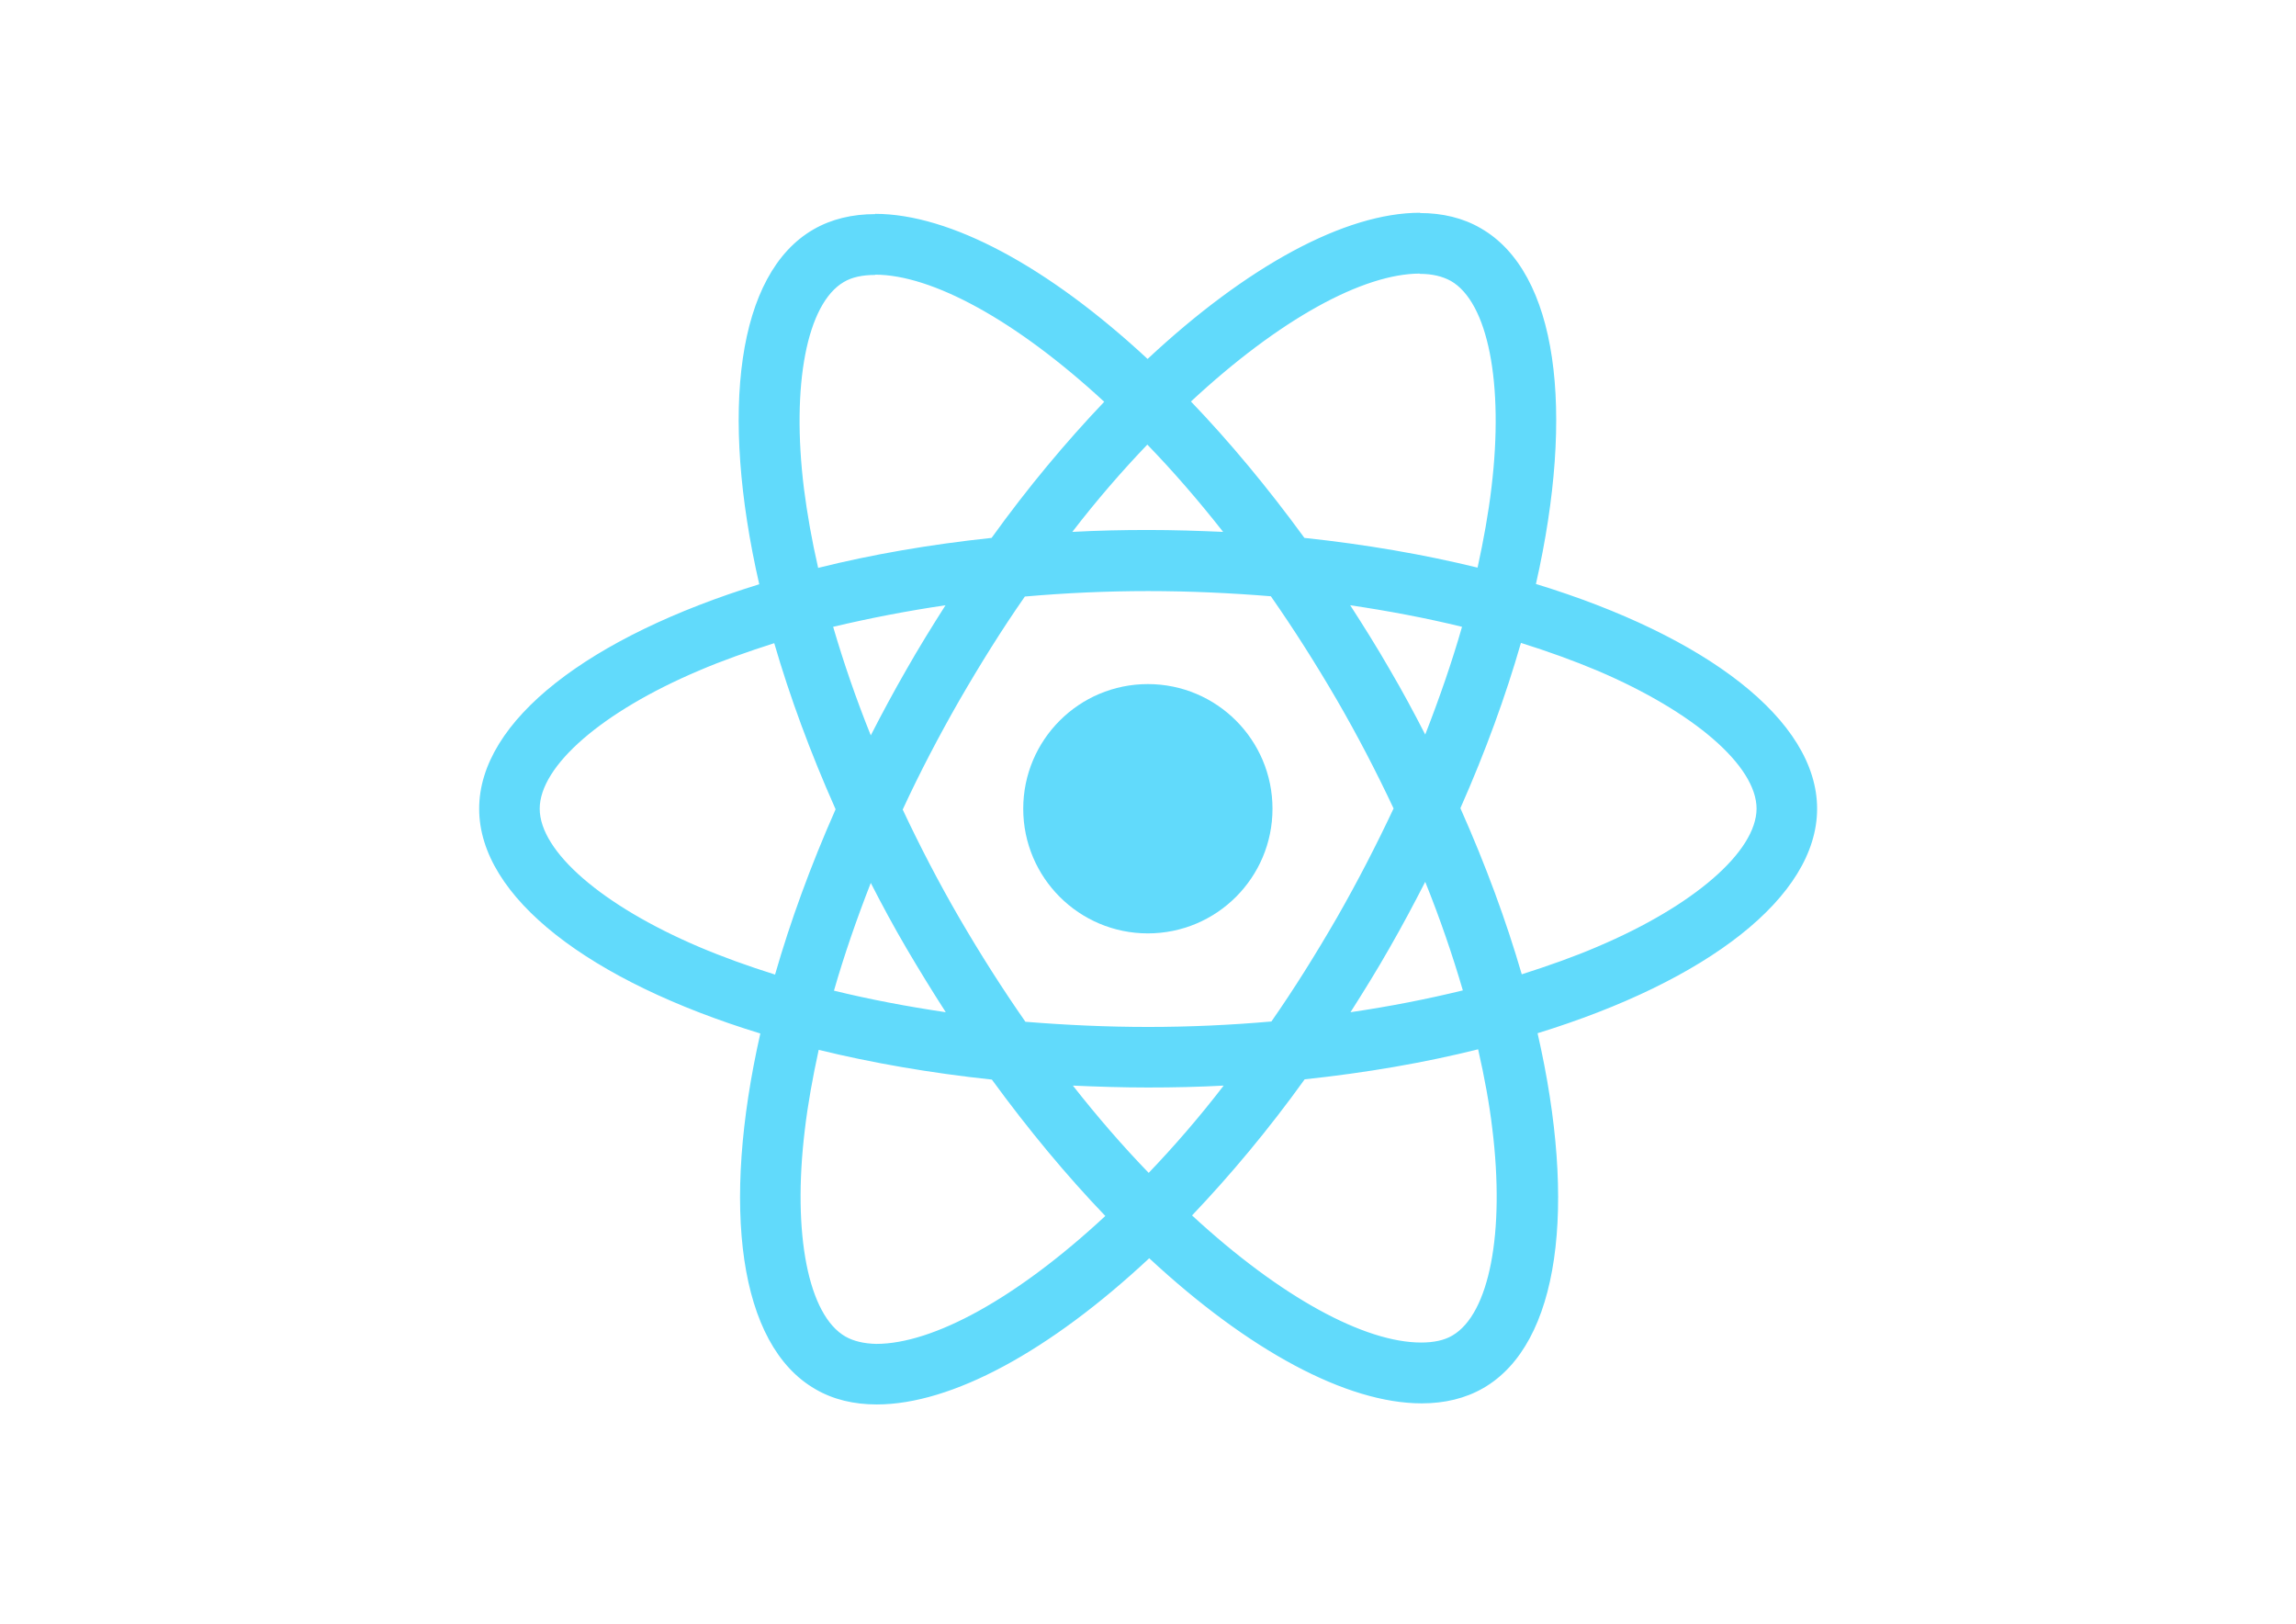
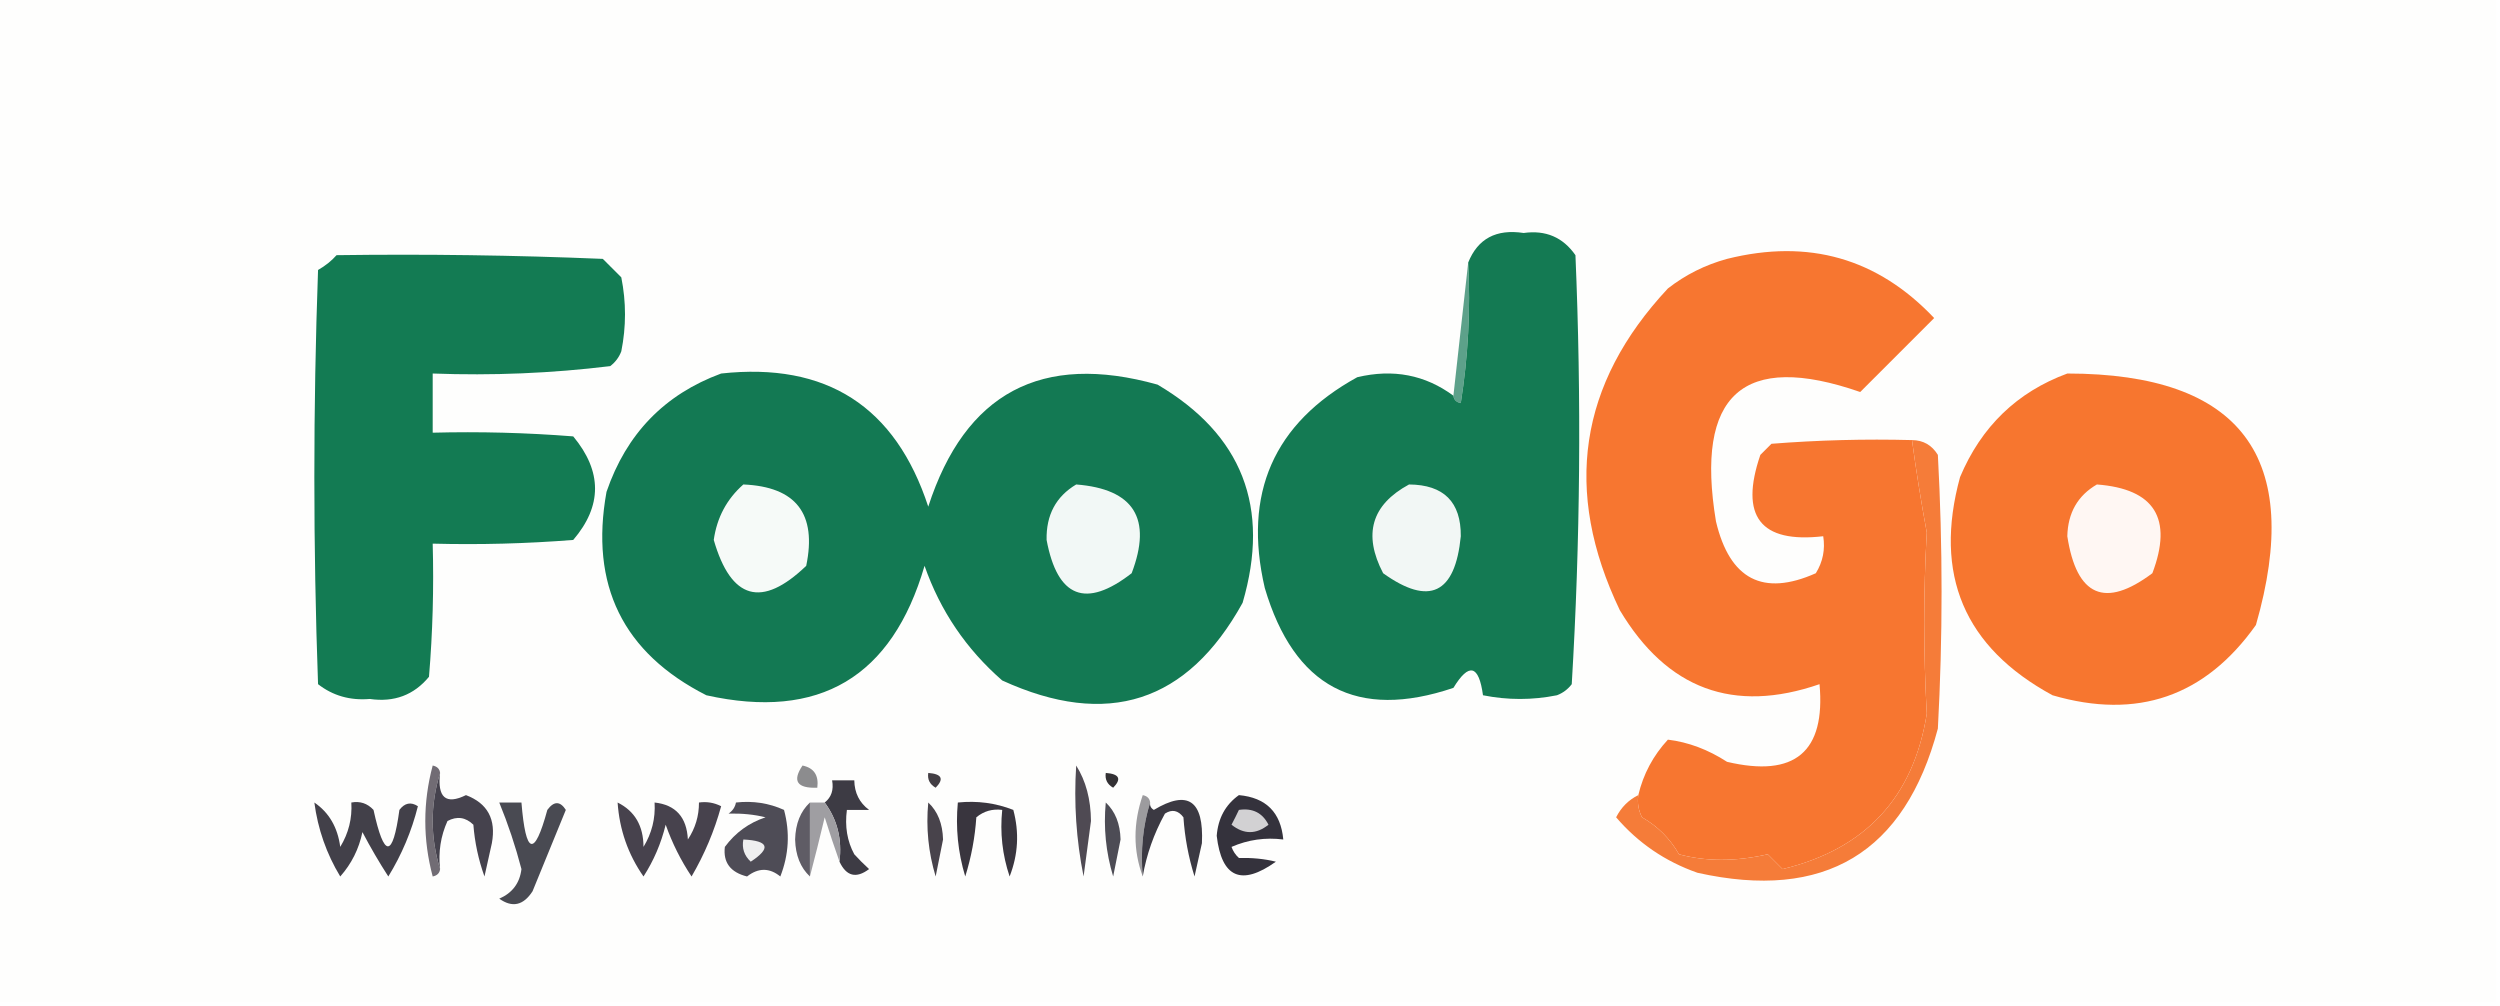
- <svg xmlns="http://www.w3.org/2000/svg" viewBox="0 0 841.9 595.3">
-   <g fill="#61DAFB">
-     <path d="M666.3 296.5c0-32.5-40.7-63.3-103.1-82.4 14.4-63.6 8-114.2-20.2-130.4-6.5-3.8-14.1-5.6-22.4-5.6v22.3c4.6 0 8.3.9 11.4 2.6 13.6 7.8 19.5 37.5 14.9 75.7-1.1 9.4-2.9 19.3-5.1 29.4-19.6-4.8-41-8.5-63.5-10.9-13.5-18.5-27.5-35.3-41.6-50 32.6-30.3 63.2-46.9 84-46.9V78c-27.5 0-63.5 19.6-99.9 53.6-36.4-33.8-72.4-53.2-99.9-53.2v22.3c20.7 0 51.4 16.5 84 46.6-14 14.7-28 31.4-41.3 49.9-22.6 2.4-44 6.1-63.6 11-2.3-10-4-19.7-5.2-29-4.7-38.2 1.1-67.9 14.6-75.8 3-1.8 6.9-2.6 11.5-2.6V78.5c-8.4 0-16 1.8-22.6 5.6-28.1 16.2-34.4 66.7-19.9 130.1-62.2 19.2-102.7 49.9-102.7 82.3 0 32.5 40.7 63.3 103.1 82.4-14.4 63.6-8 114.2 20.2 130.4 6.5 3.8 14.1 5.6 22.5 5.6 27.5 0 63.5-19.6 99.9-53.6 36.4 33.8 72.4 53.2 99.9 53.2 8.4 0 16-1.8 22.6-5.6 28.1-16.2 34.4-66.7 19.9-130.1 62-19.1 102.5-49.9 102.5-82.3zm-130.2-66.7c-3.7 12.9-8.3 26.2-13.5 39.5-4.1-8-8.4-16-13.1-24-4.6-8-9.5-15.8-14.4-23.4 14.2 2.1 27.9 4.7 41 7.9zm-45.8 106.5c-7.8 13.5-15.8 26.3-24.1 38.2-14.9 1.3-30 2-45.2 2-15.1 0-30.2-.7-45-1.9-8.3-11.9-16.4-24.6-24.2-38-7.6-13.1-14.5-26.4-20.8-39.8 6.2-13.4 13.2-26.8 20.7-39.9 7.8-13.5 15.8-26.3 24.1-38.2 14.9-1.3 30-2 45.2-2 15.1 0 30.2.7 45 1.9 8.3 11.9 16.4 24.6 24.2 38 7.6 13.1 14.5 26.4 20.8 39.8-6.3 13.4-13.2 26.8-20.7 39.9zm32.3-13c5.4 13.4 10 26.8 13.8 39.8-13.1 3.2-26.9 5.9-41.2 8 4.9-7.7 9.8-15.6 14.4-23.7 4.6-8 8.9-16.1 13-24.1zM421.2 430c-9.3-9.6-18.6-20.3-27.8-32 9 .4 18.2.7 27.5.7 9.4 0 18.7-.2 27.8-.7-9 11.7-18.3 22.4-27.5 32zm-74.4-58.9c-14.2-2.1-27.9-4.7-41-7.9 3.7-12.9 8.3-26.2 13.5-39.5 4.1 8 8.4 16 13.1 24 4.7 8 9.5 15.8 14.4 23.4zM420.7 163c9.3 9.6 18.6 20.3 27.8 32-9-.4-18.2-.7-27.5-.7-9.4 0-18.7.2-27.8.7 9-11.7 18.3-22.4 27.5-32zm-74 58.9c-4.9 7.7-9.8 15.6-14.4 23.7-4.6 8-8.9 16-13 24-5.4-13.4-10-26.8-13.8-39.8 13.1-3.1 26.9-5.8 41.2-7.9zm-90.5 125.2c-35.4-15.1-58.3-34.9-58.3-50.6 0-15.7 22.9-35.6 58.3-50.6 8.6-3.7 18-7 27.7-10.1 5.7 19.6 13.2 40 22.5 60.9-9.2 20.8-16.6 41.1-22.2 60.6-9.9-3.1-19.3-6.5-28-10.2zM310 490c-13.6-7.8-19.5-37.5-14.9-75.7 1.1-9.4 2.9-19.3 5.1-29.4 19.6 4.8 41 8.5 63.5 10.9 13.5 18.5 27.5 35.3 41.6 50-32.6 30.3-63.2 46.9-84 46.9-4.5-.1-8.3-1-11.3-2.7zm237.2-76.2c4.7 38.2-1.1 67.9-14.6 75.8-3 1.8-6.9 2.6-11.5 2.6-20.7 0-51.4-16.5-84-46.6 14-14.7 28-31.4 41.3-49.9 22.6-2.4 44-6.1 63.6-11 2.3 10.1 4.1 19.8 5.2 29.1zm38.5-66.7c-8.6 3.7-18 7-27.7 10.1-5.7-19.6-13.2-40-22.5-60.9 9.2-20.8 16.6-41.1 22.2-60.6 9.9 3.1 19.3 6.5 28.1 10.2 35.4 15.1 58.3 34.9 58.3 50.6-.1 15.7-23 35.6-58.4 50.6zM320.8 78.4z" />
-     <circle cx="420.9" cy="296.5" r="45.7" />
-     <path d="M520.5 78.1z" />
+ <svg xmlns="http://www.w3.org/2000/svg" version="1.1" width="338px" height="136px" style="shape-rendering:geometricPrecision; text-rendering:geometricPrecision; image-rendering:optimizeQuality; fill-rule:evenodd; clip-rule:evenodd">
+   <g>
+     <path style="opacity:1" fill="#fefefd" d="M -0.5,-0.5 C 112.167,-0.5 224.833,-0.5 337.5,-0.5C 337.5,44.833 337.5,90.167 337.5,135.5C 224.833,135.5 112.167,135.5 -0.5,135.5C -0.5,90.167 -0.5,44.833 -0.5,-0.5 Z" />
+   </g>
+   <g>
+     <path style="opacity:1" fill="#137b53" d="M 45.5,34.5 C 57.505,34.334 69.505,34.5 81.5,35C 82.333,35.833 83.167,36.667 84,37.5C 84.667,40.833 84.667,44.167 84,47.5C 83.692,48.308 83.192,48.975 82.5,49.5C 74.556,50.468 66.556,50.802 58.5,50.5C 58.5,53.167 58.5,55.833 58.5,58.5C 64.842,58.334 71.175,58.501 77.5,59C 81.432,63.737 81.432,68.404 77.5,73C 71.175,73.499 64.842,73.666 58.5,73.5C 58.666,79.509 58.499,85.509 58,91.5C 55.959,93.974 53.292,94.974 50,94.5C 47.329,94.726 44.996,94.059 43,92.5C 42.333,73.833 42.333,55.167 43,36.5C 43.995,35.934 44.828,35.267 45.5,34.5 Z" />
+   </g>
+   <g>
+     <path style="opacity:1" fill="#5da18a" d="M 198.5,35.5 C 198.83,41.868 198.496,48.202 197.5,54.5C 196.893,54.376 196.56,54.043 196.5,53.5C 197.167,47.5 197.833,41.5 198.5,35.5 Z" />
+   </g>
+   <g>
+     <path style="opacity:1" fill="#f7762f" d="M 279.5,50.5 C 303.008,50.514 311.508,61.847 305,84.5C 298.131,94.179 288.965,97.346 277.5,94C 265.558,87.518 261.392,77.685 265,64.5C 267.871,57.675 272.704,53.008 279.5,50.5 Z" />
+   </g>
+   <g>
+     <path style="opacity:1" fill="#147a53" d="M 196.5,53.5 C 196.56,54.043 196.893,54.376 197.5,54.5C 198.496,48.202 198.83,41.868 198.5,35.5C 199.794,32.264 202.294,30.931 206,31.5C 208.981,31.081 211.314,32.081 213,34.5C 213.821,53.877 213.654,73.21 212.5,92.5C 211.975,93.192 211.308,93.692 210.5,94C 207.167,94.667 203.833,94.667 200.5,94C 199.937,89.885 198.604,89.552 196.5,93C 183.469,97.399 174.969,92.899 171,79.5C 168.026,66.726 172.192,57.226 183.5,51C 188.347,49.844 192.68,50.677 196.5,53.5 Z" />
+   </g>
+   <g>
+     <path style="opacity:1" fill="#137953" d="M 97.5,50.5 C 111.731,48.946 121.064,54.946 125.5,68.5C 130.485,53.107 140.818,47.607 156.5,52C 167.951,58.752 171.785,68.586 168,81.5C 160.546,95.003 149.712,98.503 135.5,92C 130.627,87.751 127.127,82.584 125,76.5C 120.605,91.57 110.772,97.403 95.5,94C 84.22,88.273 79.72,79.106 82,66.5C 84.685,58.65 89.852,53.316 97.5,50.5 Z" />
+   </g>
+   <g>
+     <path style="opacity:1" fill="#f6faf8" d="M 100.5,65.5 C 107.632,65.802 110.465,69.469 109,76.5C 103,82.26 98.834,81.093 96.5,73C 96.927,69.977 98.261,67.477 100.5,65.5 Z" />
+   </g>
+   <g>
+     <path style="opacity:1" fill="#f2f8f6" d="M 145.5,65.5 C 153.31,66.114 155.81,70.114 153,77.5C 146.794,82.317 142.961,80.817 141.5,73C 141.43,69.633 142.763,67.133 145.5,65.5 Z" />
+   </g>
+   <g>
+     <path style="opacity:1" fill="#f2f7f5" d="M 190.5,65.5 C 195.203,65.536 197.536,67.87 197.5,72.5C 196.736,80.301 193.236,81.968 187,77.5C 184.255,72.248 185.422,68.248 190.5,65.5 Z" />
+   </g>
+   <g>
+     <path style="opacity:1" fill="#fff7f3" d="M 283.5,65.5 C 291.301,66.094 293.801,70.094 291,77.5C 284.592,82.307 280.758,80.641 279.5,72.5C 279.577,69.335 280.91,67.001 283.5,65.5 Z" />
+   </g>
+   <g>
+     <path style="opacity:1" fill="#f77630" d="M 258.5,59.5 C 259.069,63.707 259.736,67.874 260.5,72C 260.042,80.041 260.042,88.208 260.5,96.5C 258.698,107.804 252.198,114.804 241,117.5C 240.333,116.833 239.667,116.167 239,115.5C 234.642,116.492 230.642,116.492 227,115.5C 225.807,113.395 224.14,111.728 222,110.5C 221.517,109.552 221.351,108.552 221.5,107.5C 222.172,104.658 223.506,102.158 225.5,100C 228.255,100.335 230.922,101.335 233.5,103C 242.662,105.161 246.829,101.661 246,92.5C 234.383,96.514 225.383,93.181 219,82.5C 211.283,66.394 213.449,51.895 225.5,39C 227.888,37.139 230.554,35.806 233.5,35C 244.514,32.248 253.847,34.915 261.5,43C 258.167,46.333 254.833,49.667 251.5,53C 235.651,47.492 229.151,53.325 232,70.5C 233.863,78.347 238.363,80.68 245.5,77.5C 246.452,75.955 246.785,74.288 246.5,72.5C 237.992,73.477 235.158,69.81 238,61.5C 238.5,61 239,60.5 239.5,60C 245.825,59.501 252.158,59.334 258.5,59.5 Z" />
+   </g>
+   <g>
+     <path style="opacity:1" fill="#f57c39" d="M 258.5,59.5 C 260.017,59.511 261.184,60.177 262,61.5C 262.667,73.833 262.667,86.167 262,98.5C 257.522,115.33 246.689,121.83 229.5,118C 225.148,116.477 221.481,113.977 218.5,110.5C 219.188,109.145 220.188,108.145 221.5,107.5C 221.351,108.552 221.517,109.552 222,110.5C 224.14,111.728 225.807,113.395 227,115.5C 230.642,116.492 234.642,116.492 239,115.5C 239.667,116.167 240.333,116.833 241,117.5C 252.198,114.804 258.698,107.804 260.5,96.5C 260.042,88.208 260.042,80.041 260.5,72C 259.736,67.874 259.069,63.707 258.5,59.5 Z" />
+   </g>
+   <g>
+     <path style="opacity:1" fill="#8c8c8e" d="M 108.5,103.5 C 110.048,103.821 110.715,104.821 110.5,106.5C 107.752,106.598 107.086,105.598 108.5,103.5 Z" />
+   </g>
+   <g>
+     <path style="opacity:1" fill="#433e44" d="M 125.5,104.5 C 127.337,104.639 127.67,105.306 126.5,106.5C 125.702,106.043 125.369,105.376 125.5,104.5 Z" />
+   </g>
+   <g>
+     <path style="opacity:1" fill="#333134" d="M 149.5,104.5 C 151.337,104.639 151.67,105.306 150.5,106.5C 149.702,106.043 149.369,105.376 149.5,104.5 Z" />
+   </g>
+   <g>
+     <path style="opacity:1" fill="#716c74" d="M 59.5,104.5 C 58.167,108.833 58.167,113.167 59.5,117.5C 59.44,118.043 59.107,118.376 58.5,118.5C 57.167,113.5 57.167,108.5 58.5,103.5C 59.107,103.624 59.44,103.957 59.5,104.5 Z" />
+   </g>
+   <g>
+     <path style="opacity:1" fill="#3d3b44" d="M 117.5,109.5 C 116.5,109.5 115.5,109.5 114.5,109.5C 114.205,111.735 114.539,113.735 115.5,115.5C 116.091,116.151 116.757,116.818 117.5,117.5C 115.76,118.809 114.427,118.476 113.5,116.5C 113.868,113.467 113.202,110.8 111.5,108.5C 112.404,107.791 112.737,106.791 112.5,105.5C 113.5,105.5 114.5,105.5 115.5,105.5C 115.527,107.199 116.194,108.533 117.5,109.5 Z" />
+   </g>
+   <g>
+     <path style="opacity:1" fill="#4f4a53" d="M 145.5,103.5 C 146.809,105.571 147.475,108.071 147.5,111C 147.167,113.5 146.833,116 146.5,118.5C 145.506,113.544 145.173,108.544 145.5,103.5 Z" />
+   </g>
+   <g>
+     <path style="opacity:1" fill="#9c9b9e" d="M 155.5,108.5 C 154.521,111.625 154.187,114.958 154.5,118.5C 153.192,114.981 153.192,111.315 154.5,107.5C 155.107,107.624 155.44,107.957 155.5,108.5 Z" />
+   </g>
+   <g>
+     <path style="opacity:1" fill="#9d9b9f" d="M 117.5,109.5 C 115.925,111.114 115.259,113.114 115.5,115.5C 115.259,113.114 115.925,111.114 117.5,109.5 Z" />
+   </g>
+   <g>
+     <path style="opacity:1" fill="#9f9ea2" d="M 109.5,108.5 C 110.167,108.5 110.833,108.5 111.5,108.5C 113.202,110.8 113.868,113.467 113.5,116.5C 112.835,114.631 112.169,112.631 111.5,110.5C 110.832,113.306 110.166,115.972 109.5,118.5C 109.5,115.167 109.5,111.833 109.5,108.5 Z" />
+   </g>
+   <g>
+     <path style="opacity:1" fill="#39353e" d="M 129.5,108.5 C 132.119,108.232 134.619,108.565 137,109.5C 137.821,112.554 137.655,115.554 136.5,118.5C 135.516,115.572 135.183,112.572 135.5,109.5C 134.178,109.33 133.011,109.663 132,110.5C 131.818,113.226 131.318,115.893 130.5,118.5C 129.513,115.232 129.18,111.898 129.5,108.5 Z" />
+   </g>
+   <g>
+     <path style="opacity:1" fill="#3b3942" d="M 154.5,118.5 C 154.187,114.958 154.521,111.625 155.5,108.5C 155.435,108.938 155.601,109.272 156,109.5C 160.607,106.728 162.774,108.228 162.5,114C 162.167,115.5 161.833,117 161.5,118.5C 160.682,115.893 160.182,113.226 160,110.5C 159.282,109.549 158.449,109.383 157.5,110C 156.004,112.714 155.004,115.547 154.5,118.5 Z" />
+   </g>
+   <g>
+     <path style="opacity:1" fill="#34323c" d="M 167.5,107.5 C 171.167,107.833 173.167,109.833 173.5,113.5C 171.076,113.192 168.743,113.526 166.5,114.5C 166.709,115.086 167.043,115.586 167.5,116C 169.313,115.954 170.979,116.12 172.5,116.5C 167.826,119.834 165.159,118.667 164.5,113C 164.685,110.624 165.685,108.791 167.5,107.5 Z" />
+   </g>
+   <g>
+     <path style="opacity:1" fill="#d2d1d3" d="M 167.5,109.5 C 169.346,109.222 170.68,109.889 171.5,111.5C 169.833,112.833 168.167,112.833 166.5,111.5C 166.863,110.817 167.196,110.15 167.5,109.5 Z" />
+   </g>
+   <g>
+     <path style="opacity:1" fill="#45424d" d="M 59.5,104.5 C 59.109,107.838 60.276,108.838 63,107.5C 65.928,108.609 67.095,110.776 66.5,114C 66.167,115.5 65.833,117 65.5,118.5C 64.686,116.234 64.186,113.9 64,111.5C 62.95,110.483 61.784,110.316 60.5,111C 59.577,113.041 59.244,115.208 59.5,117.5C 58.167,113.167 58.167,108.833 59.5,104.5 Z" />
+   </g>
+   <g>
+     <path style="opacity:1" fill="#4e4c56" d="M 99.5,108.5 C 101.792,108.244 103.959,108.577 106,109.5C 106.821,112.554 106.655,115.554 105.5,118.5C 104.033,117.305 102.533,117.305 101,118.5C 98.749,117.937 97.749,116.603 98,114.5C 99.42,112.578 101.253,111.245 103.5,110.5C 101.979,110.12 100.313,109.954 98.5,110C 99.056,109.617 99.389,109.117 99.5,108.5 Z" />
+   </g>
+   <g>
+     <path style="opacity:1" fill="#424049" d="M 42.5,108.5 C 44.48,109.848 45.647,111.848 46,114.5C 47.128,112.655 47.628,110.655 47.5,108.5C 48.675,108.281 49.675,108.614 50.5,109.5C 51.932,116.063 53.099,116.063 54,109.5C 54.718,108.549 55.551,108.383 56.5,109C 55.653,112.376 54.319,115.543 52.5,118.5C 51.239,116.547 50.073,114.547 49,112.5C 48.527,114.779 47.527,116.779 46,118.5C 44.142,115.428 42.976,112.095 42.5,108.5 Z" />
+   </g>
+   <g>
+     <path style="opacity:1" fill="#efeff0" d="M 100.5,113.5 C 103.957,113.667 104.29,114.667 101.5,116.5C 100.614,115.675 100.281,114.675 100.5,113.5 Z" />
+   </g>
+   <g>
+     <path style="opacity:1" fill="#4d4c55" d="M 149.5,108.5 C 150.777,109.694 151.444,111.36 151.5,113.5C 151.167,115.167 150.833,116.833 150.5,118.5C 149.513,115.232 149.18,111.898 149.5,108.5 Z" />
+   </g>
+   <g>
+     <path style="opacity:1" fill="#494a52" d="M 67.5,108.5 C 68.5,108.5 69.5,108.5 70.5,108.5C 71.08,115.618 72.246,115.951 74,109.5C 74.893,108.289 75.726,108.289 76.5,109.5C 75,113.167 73.5,116.833 72,120.5C 70.759,122.421 69.259,122.754 67.5,121.5C 69.272,120.73 70.272,119.397 70.5,117.5C 69.692,114.408 68.692,111.408 67.5,108.5 Z" />
+   </g>
+   <g>
+     <path style="opacity:1" fill="#47424d" d="M 83.5,108.5 C 85.825,109.655 86.992,111.655 87,114.5C 88.128,112.655 88.628,110.655 88.5,108.5C 91.346,108.809 92.846,110.475 93,113.5C 94.009,111.975 94.509,110.308 94.5,108.5C 95.552,108.351 96.552,108.517 97.5,109C 96.59,112.323 95.257,115.49 93.5,118.5C 92.052,116.333 90.885,114 90,111.5C 89.381,114.032 88.381,116.365 87,118.5C 84.918,115.513 83.751,112.179 83.5,108.5 Z" />
+   </g>
+   <g>
+     <path style="opacity:1" fill="#5f5c65" d="M 109.5,108.5 C 109.5,111.833 109.5,115.167 109.5,118.5C 108.223,117.306 107.556,115.64 107.5,113.5C 107.556,111.36 108.223,109.694 109.5,108.5 Z" />
+   </g>
+   <g>
+     <path style="opacity:1" fill="#48434b" d="M 125.5,108.5 C 126.777,109.694 127.444,111.36 127.5,113.5C 127.167,115.167 126.833,116.833 126.5,118.5C 125.513,115.232 125.18,111.898 125.5,108.5 Z" />
  </g>
</svg>
